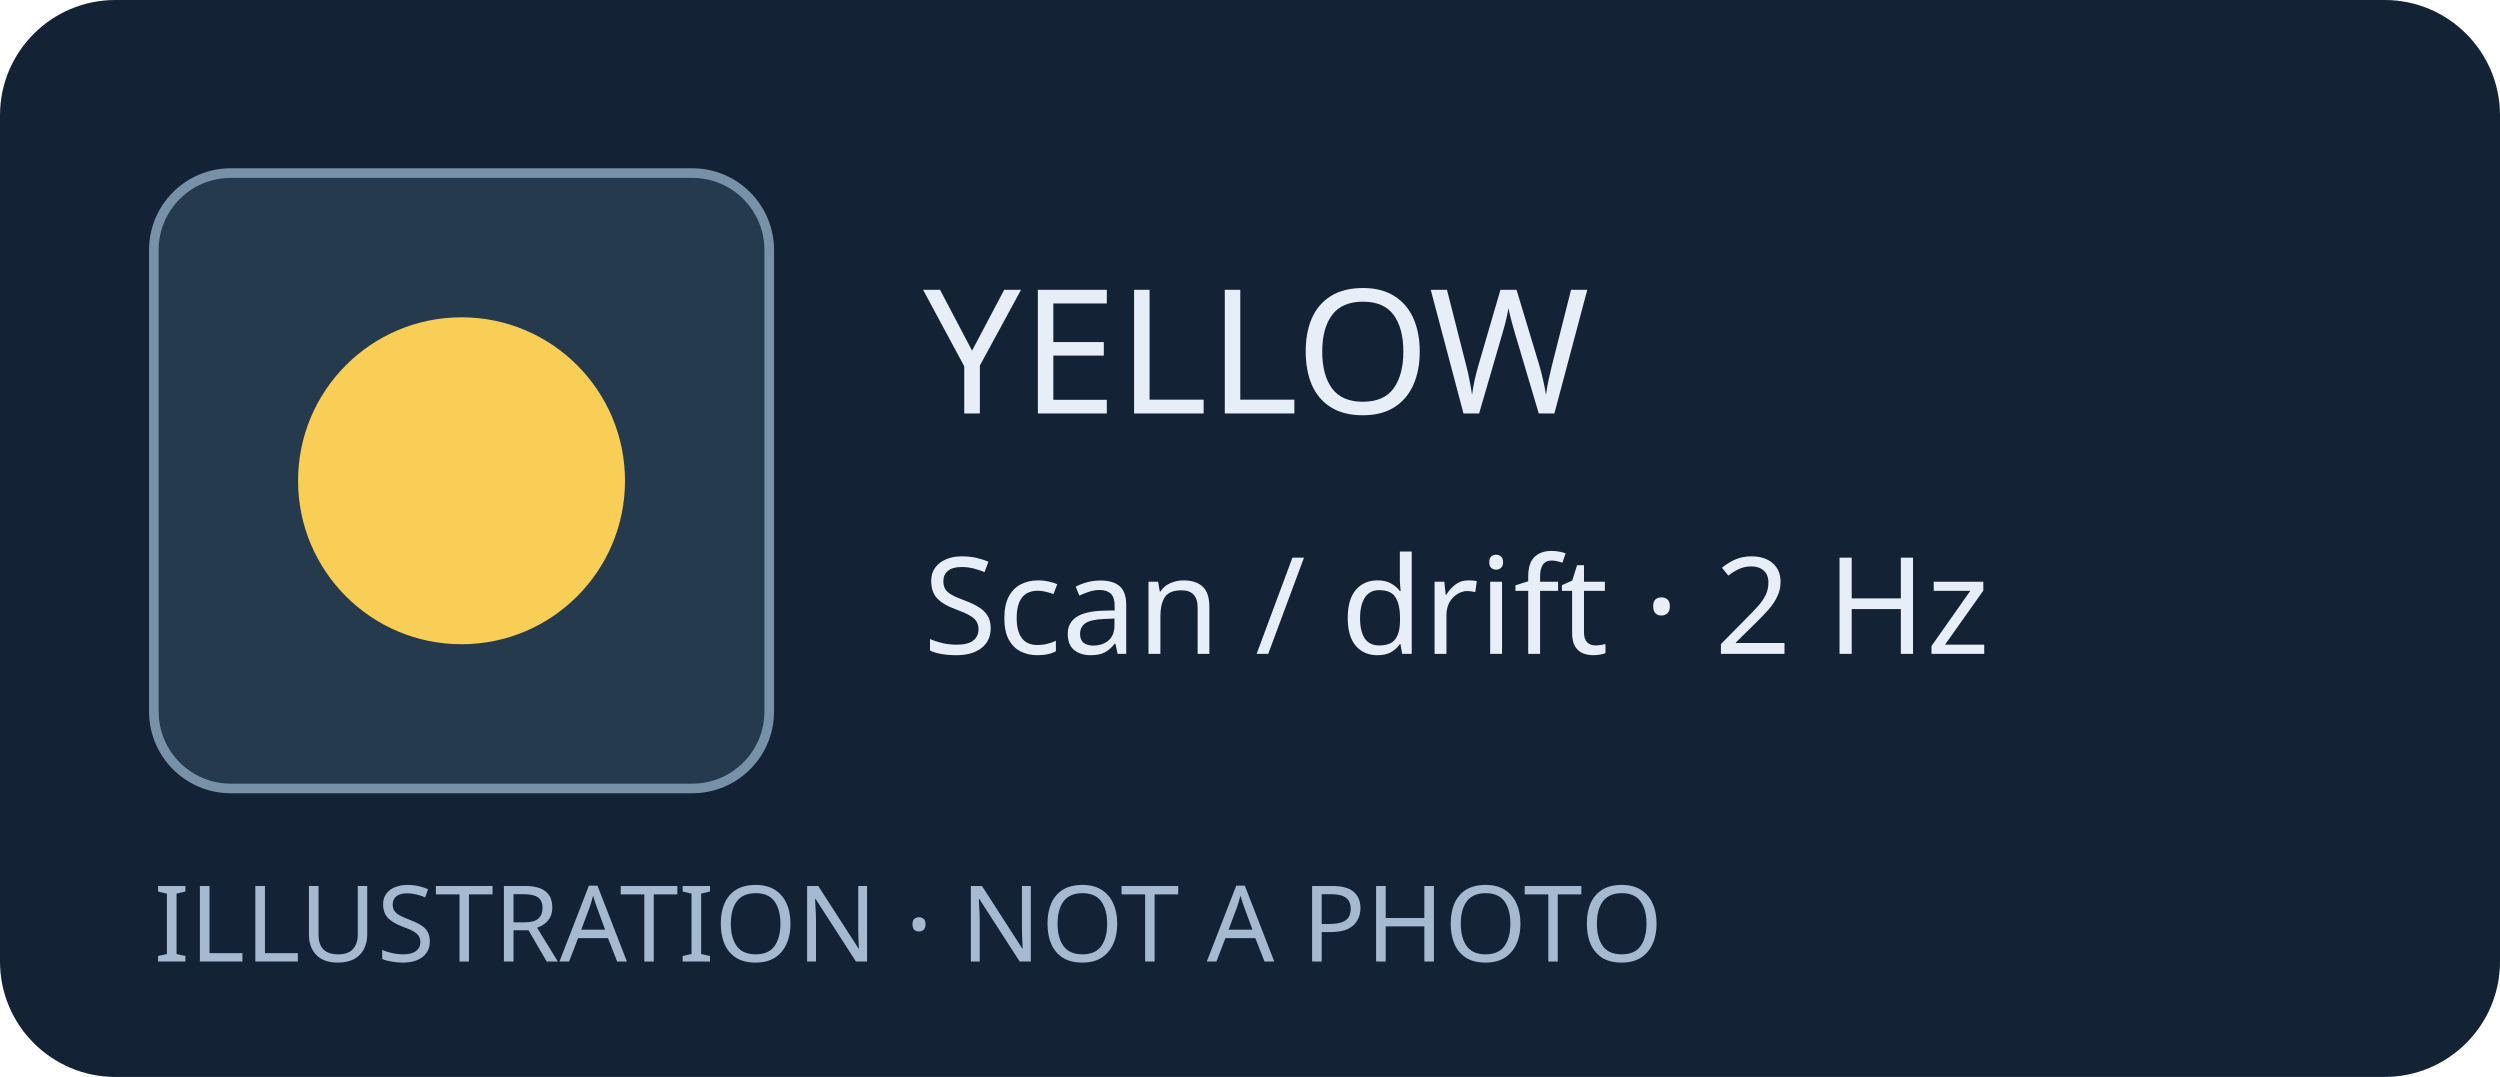
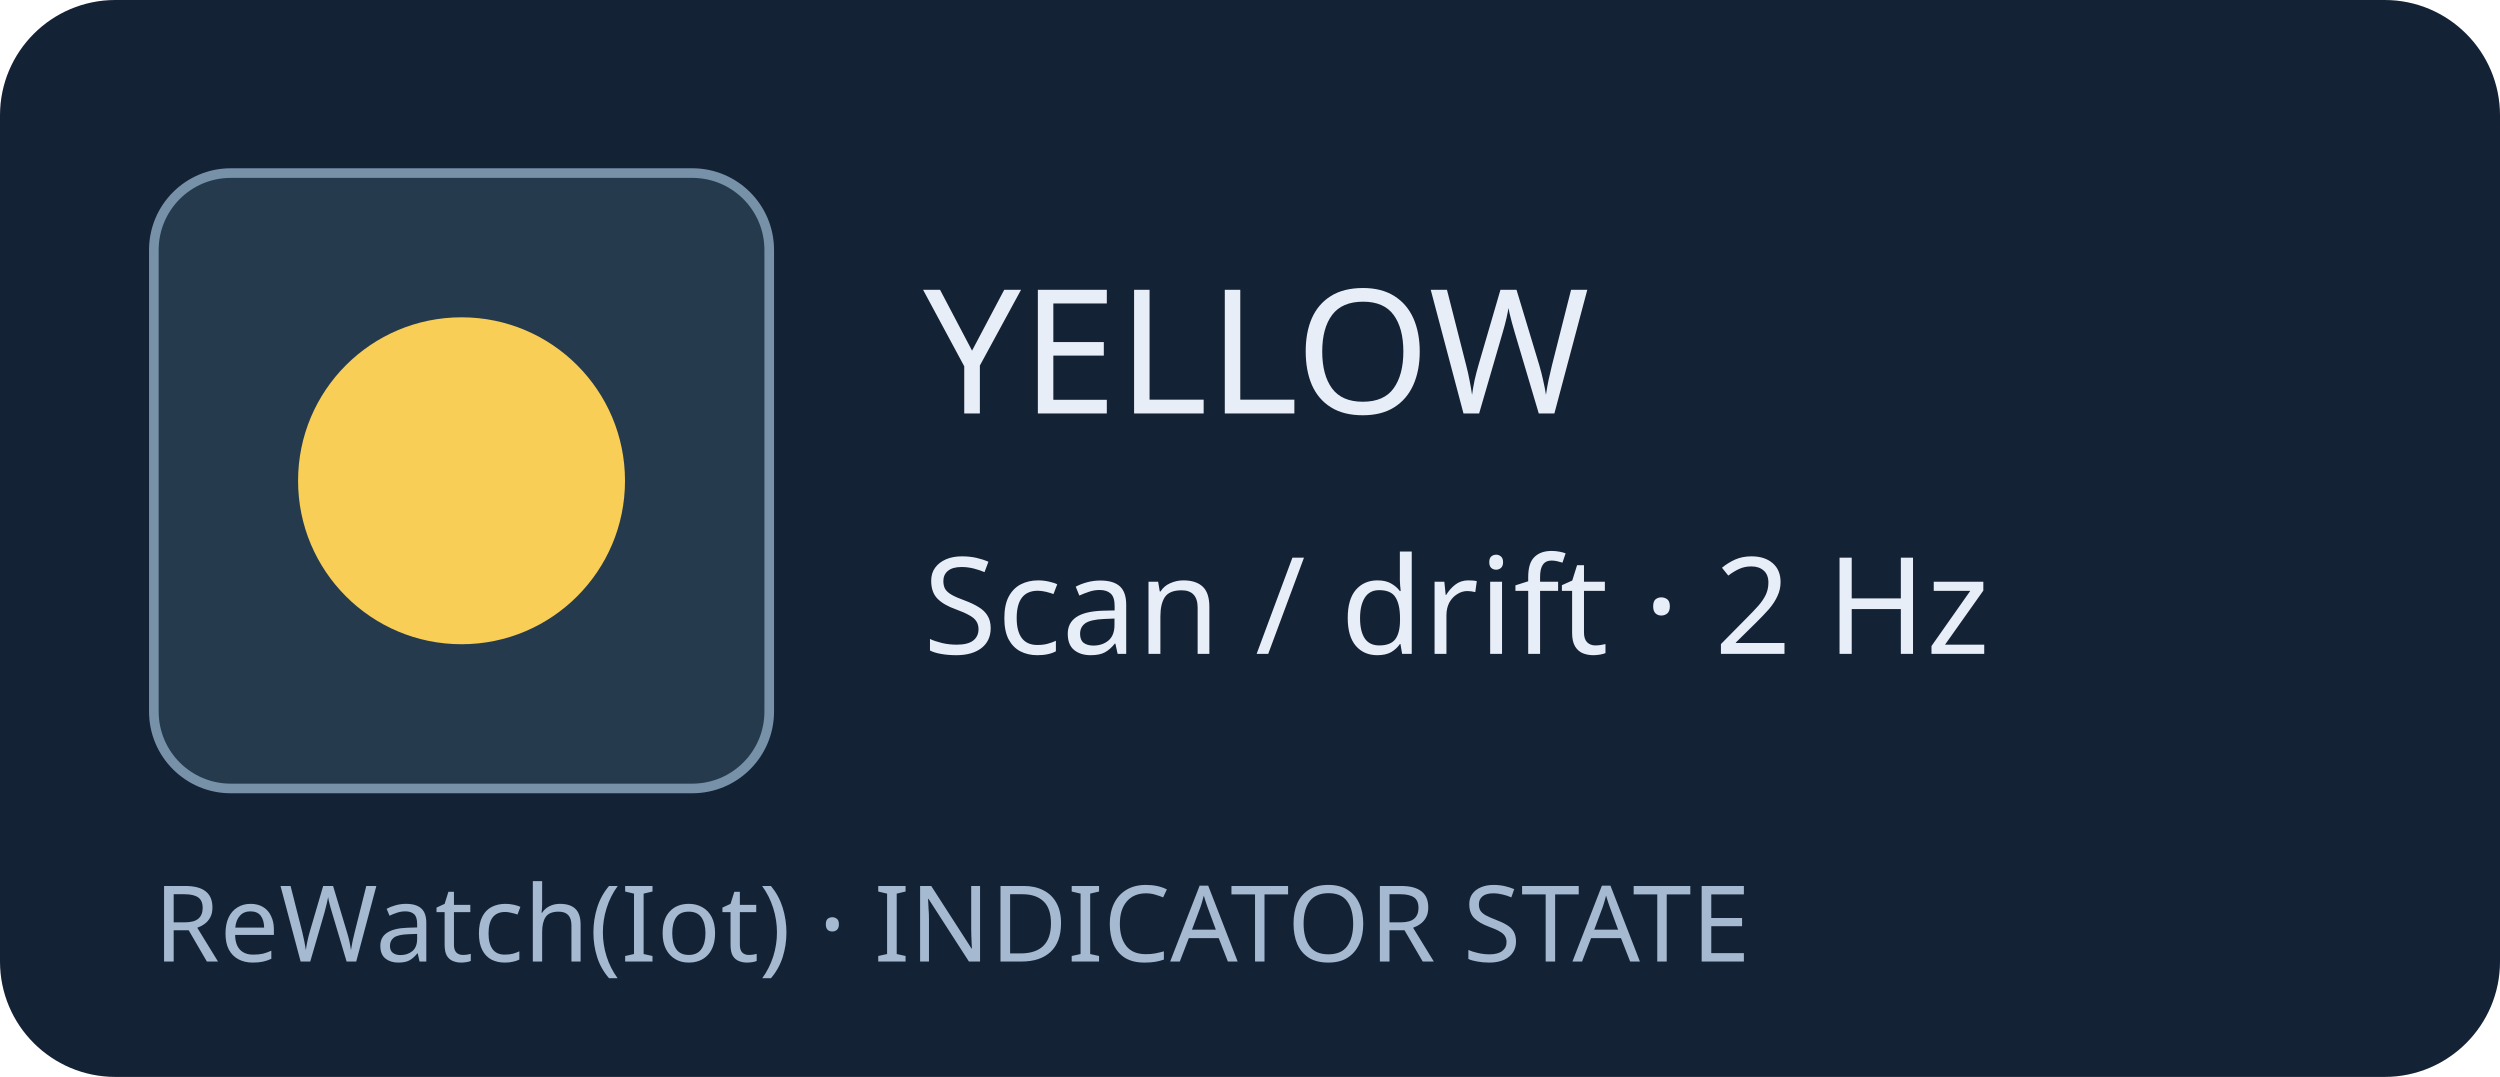
<svg xmlns="http://www.w3.org/2000/svg" width="260" height="112" viewBox="0 0 260 112" role="img" aria-labelledby="title">
  <rect width="260" height="112" rx="12" fill="#142235" />
  <rect x="16" y="18" width="64" height="64" rx="8" fill="#253b4d" stroke="#7792a8" />
  <circle cx="48" cy="50" r="17" fill="#f8ce57" />
  <g font-family="sans-serif" fill="#e8eef7">
    <text x="96" y="43" font-size="18">YELLOW</text>
    <text x="96" y="68" font-size="14">Scan / drift · 2 Hz</text>
-     <text x="16" y="100" font-size="11" fill="#a5b9d0">ILLUSTRATION · NOT A PHOTO</text>
+     <text x="16" y="100" font-size="11" fill="#a5b9d0">ReWatch(Iot) · INDICATOR STATE</text>
  </g>
</svg>
